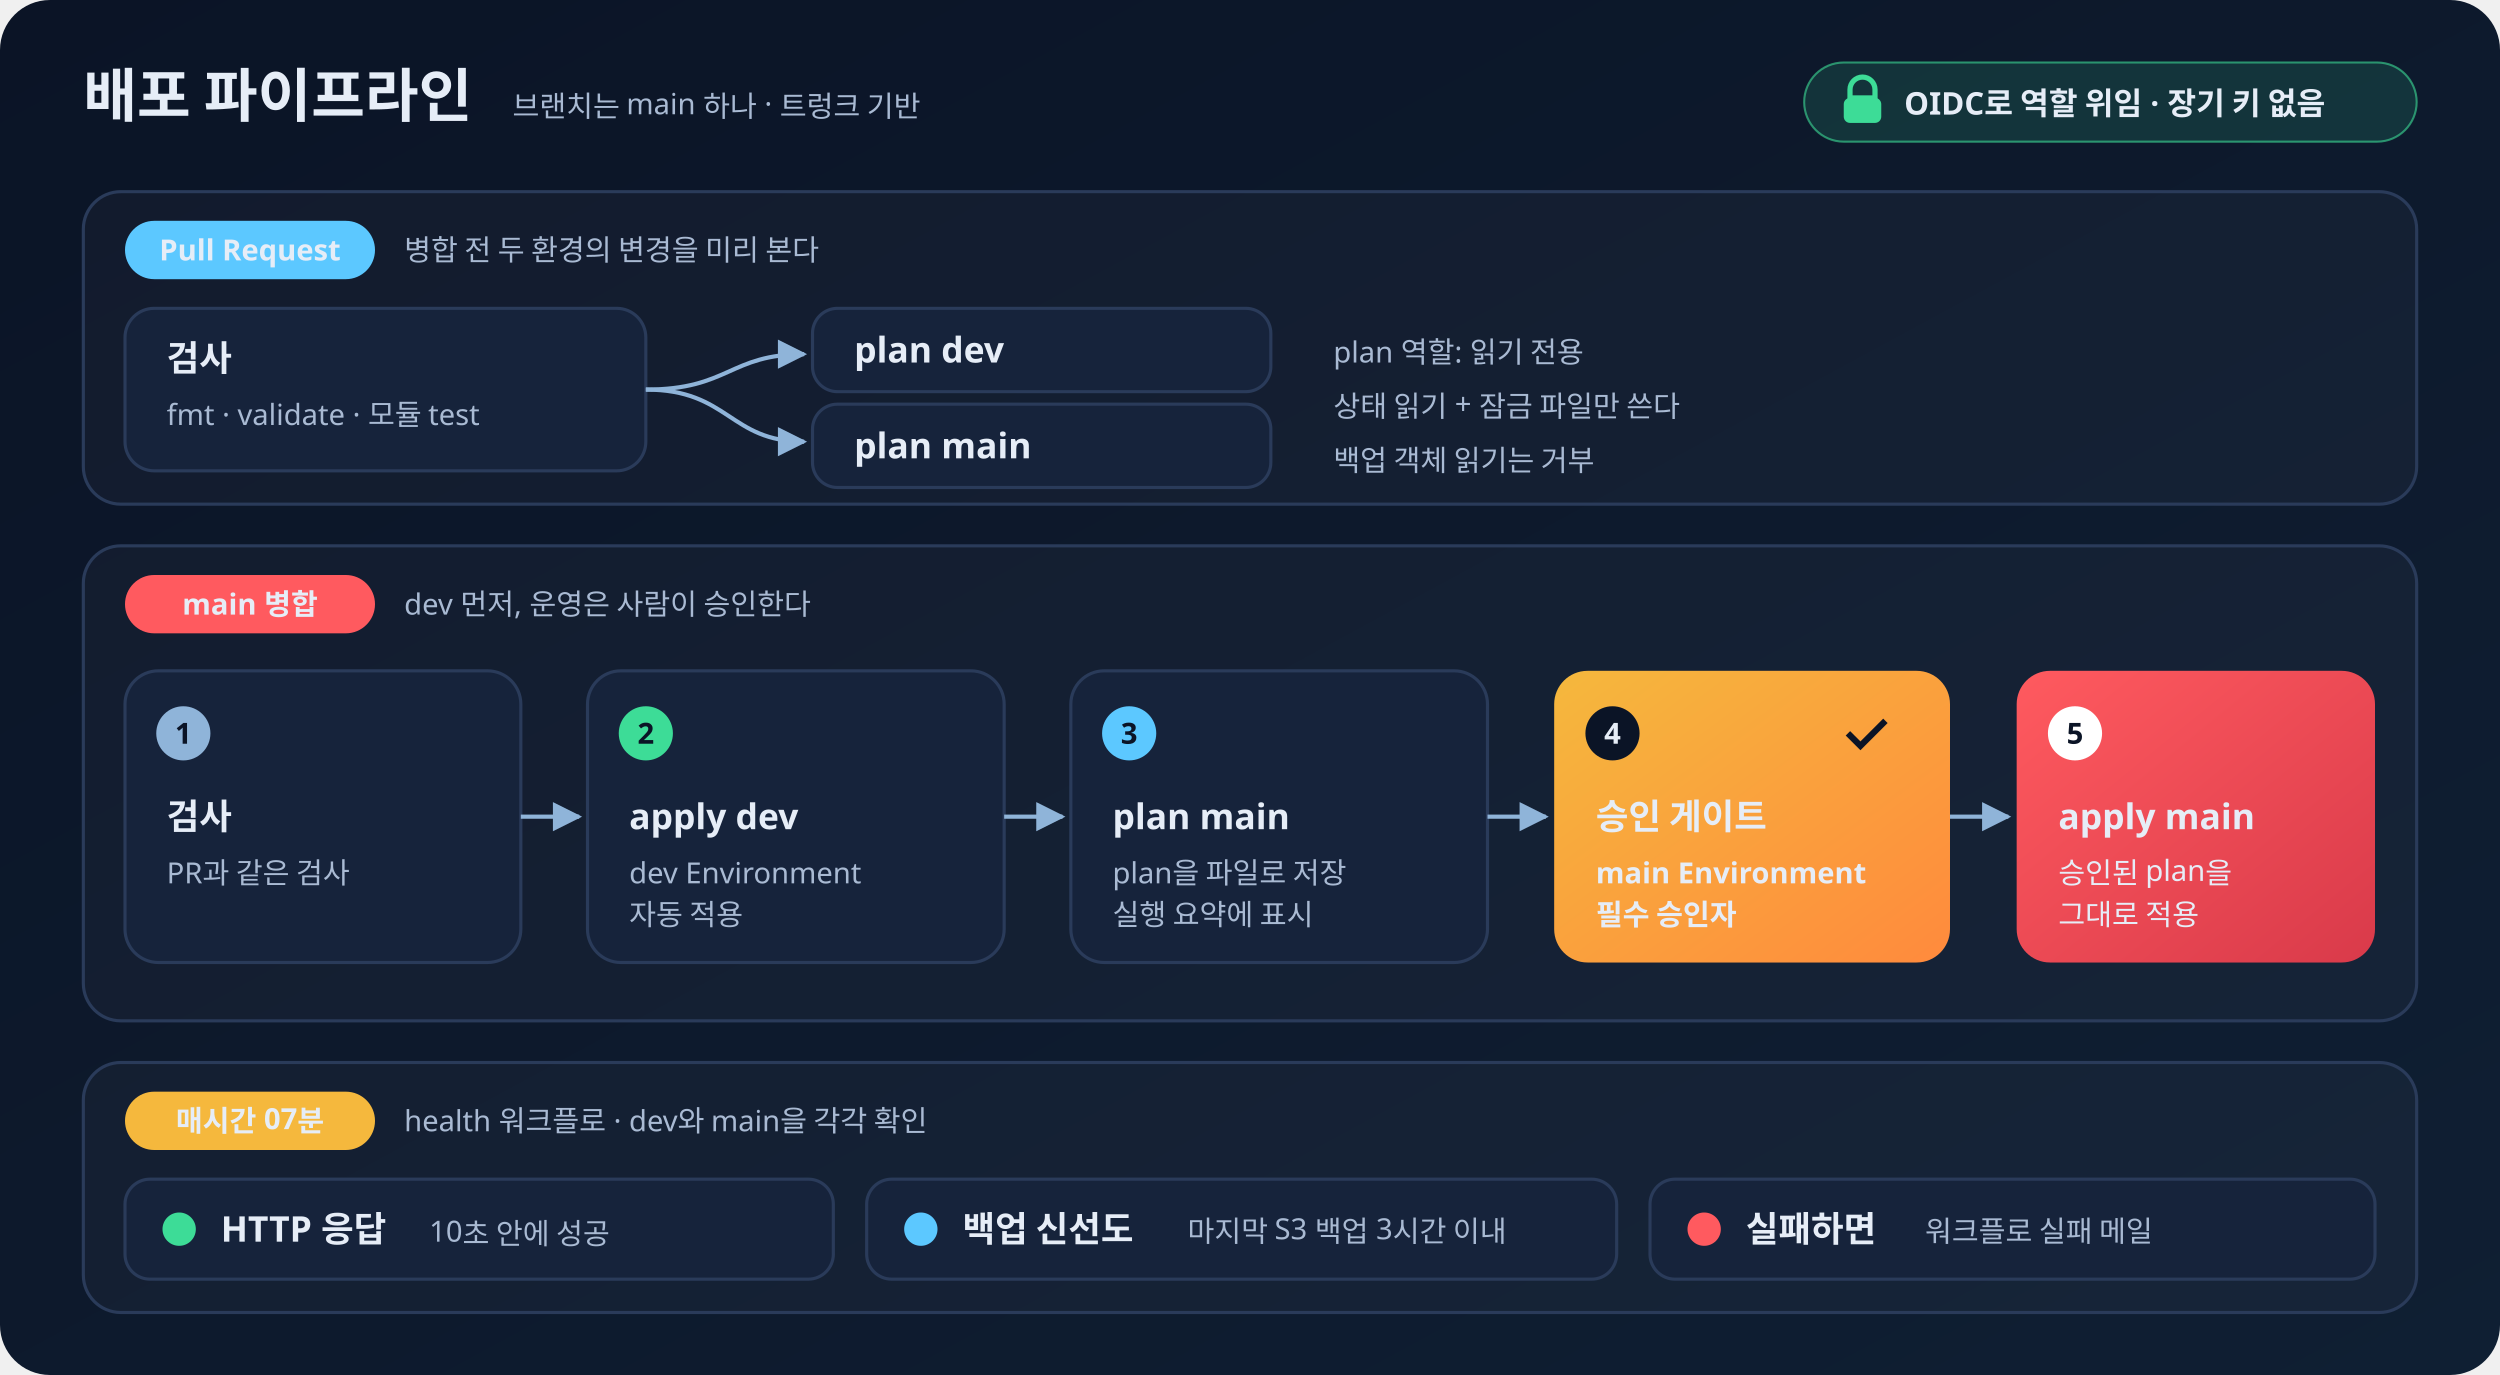
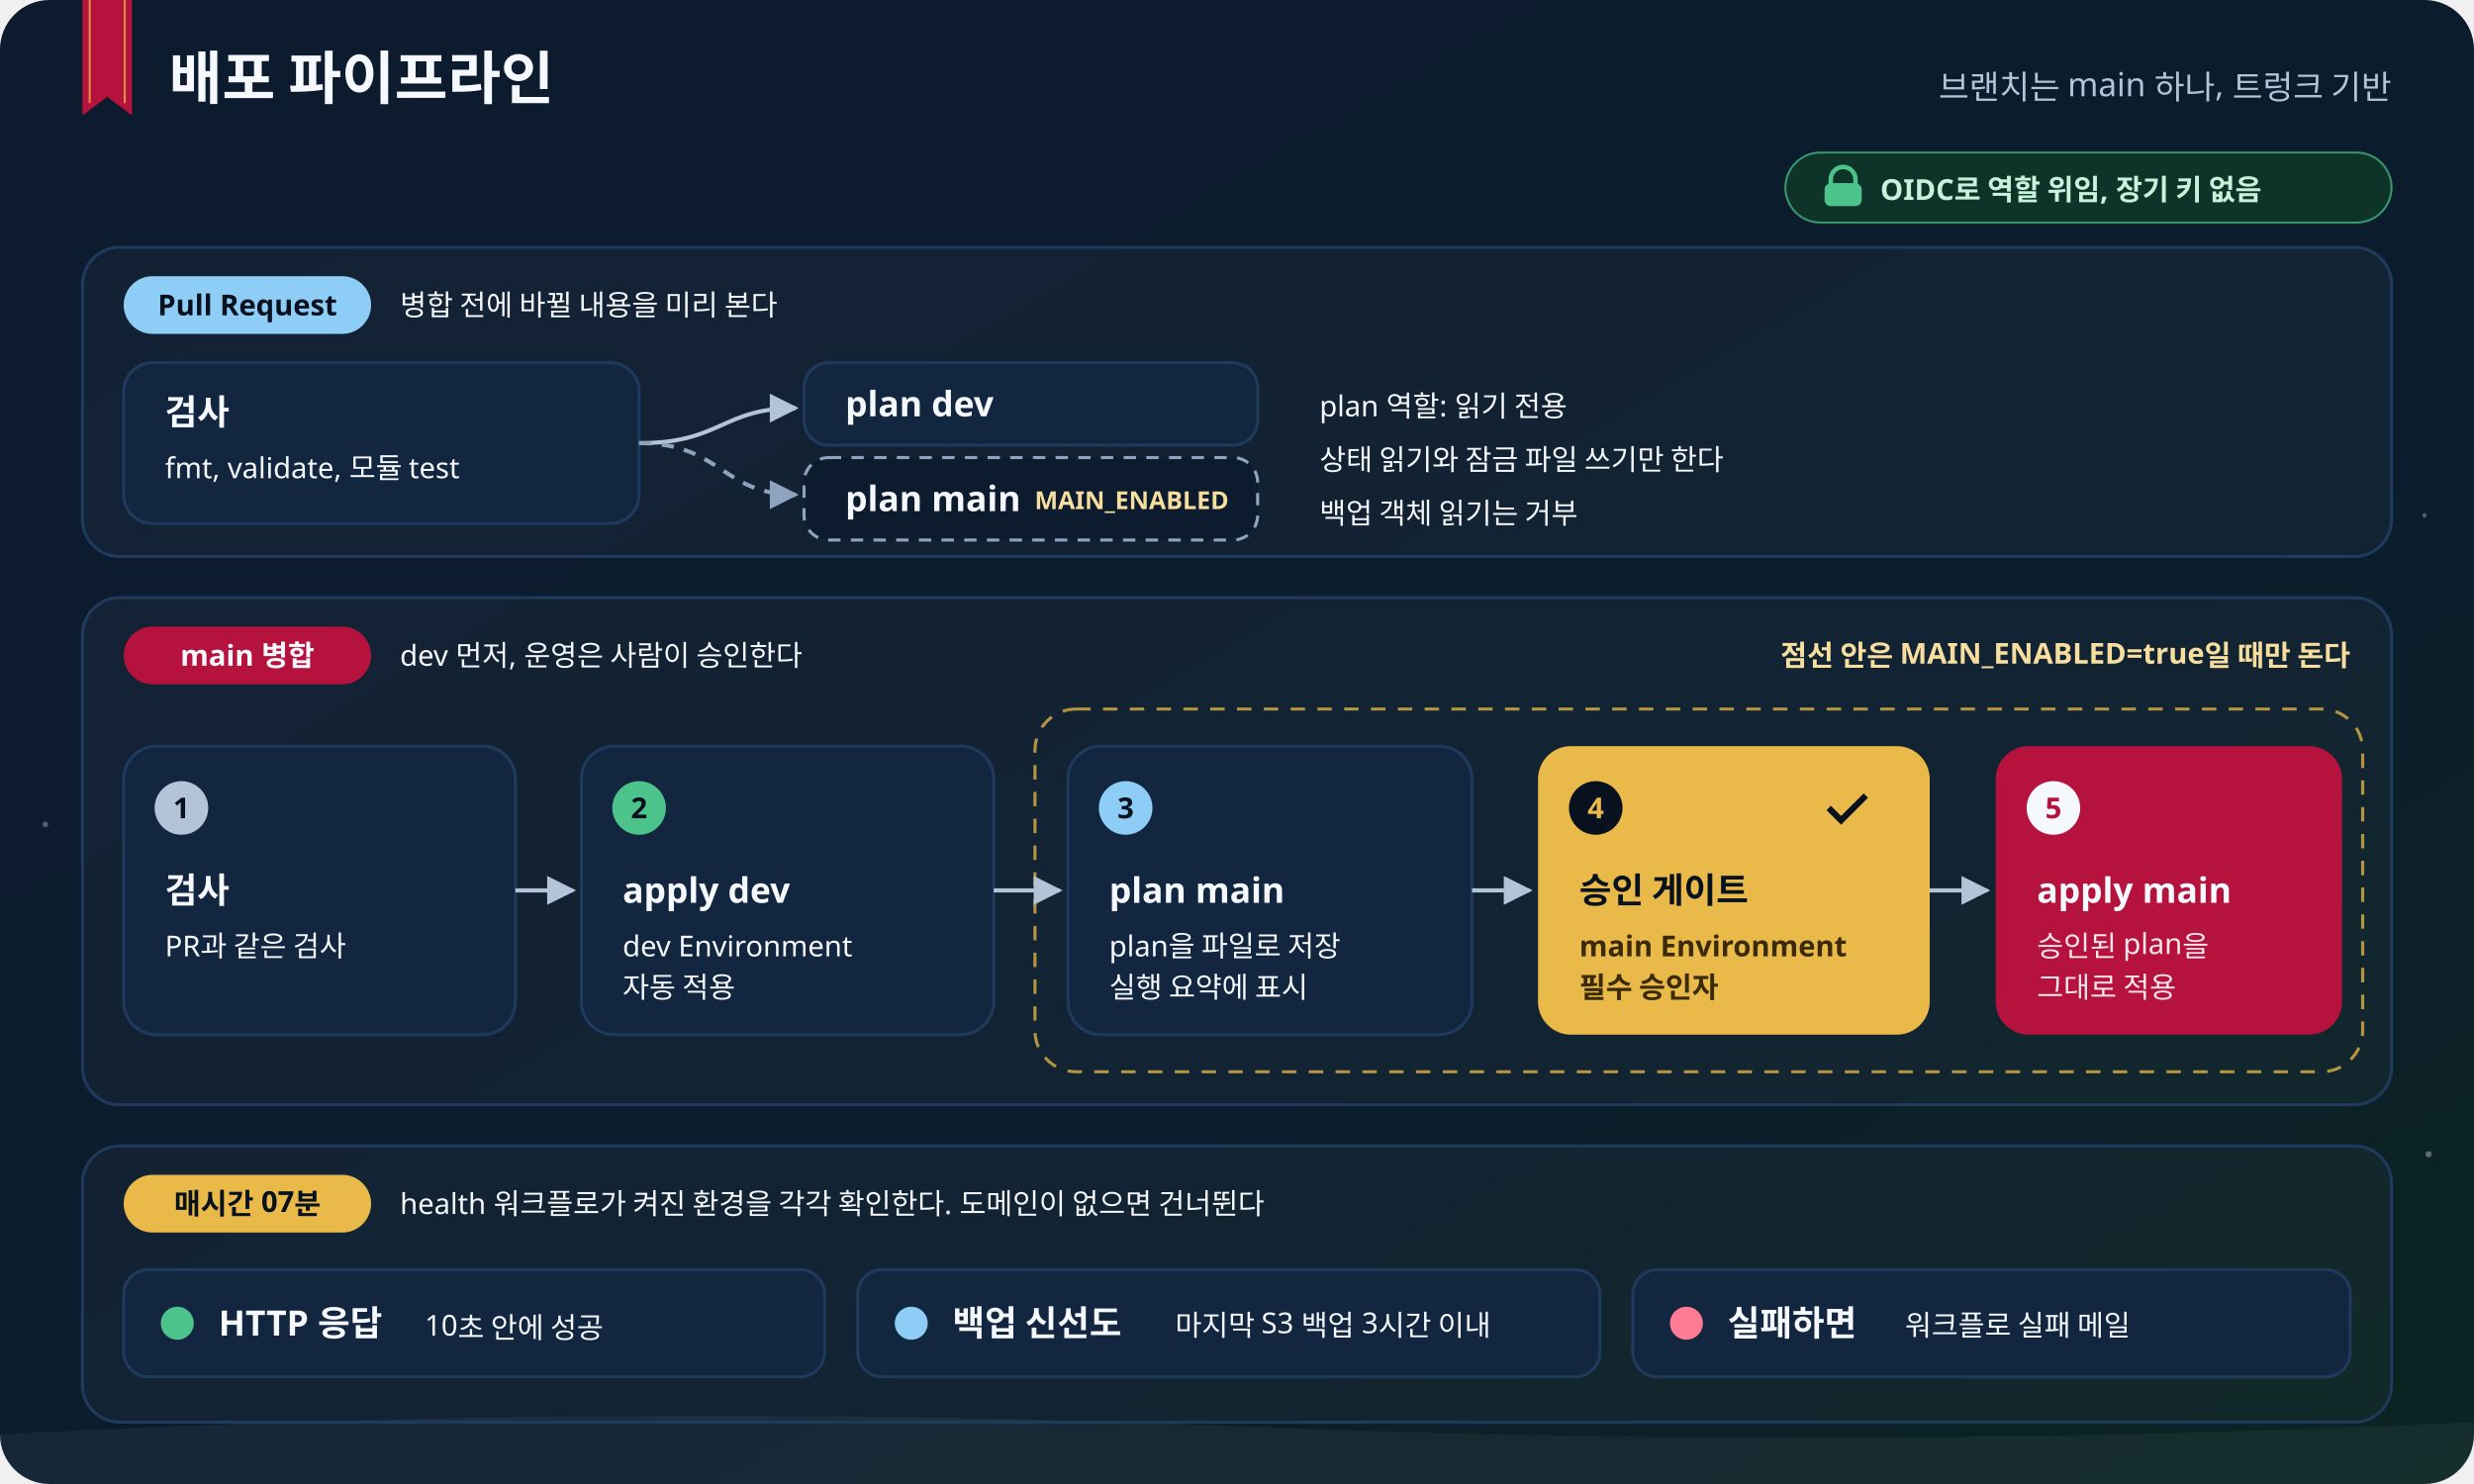
- <svg xmlns="http://www.w3.org/2000/svg" viewBox="0 0 1200 660" width="1200" height="660" role="img" aria-label="GitHub Actions 배포 파이프라인">
+ <svg xmlns="http://www.w3.org/2000/svg" viewBox="0 0 1200 720" width="1200" height="720" role="img" aria-label="GitHub Actions 배포 파이프라인. PR에서 plan, main 병합 후 dev 적용, MAIN_ENABLED=true일 때만 운영 plan, 승인, 적용. 매시간 상태 확인">
  <defs>
    <linearGradient id="bg" x1="0" y1="0" x2="1" y2="1">
-       <stop offset="0" stop-color="#0B1426" />
-       <stop offset="1" stop-color="#0F1F33" />
-     </linearGradient>
-     <linearGradient id="gate" x1="0" y1="0" x2="1" y2="1">
-       <stop offset="0" stop-color="#F5B83D" />
-       <stop offset="1" stop-color="#FF8A3D" />
-     </linearGradient>
-     <linearGradient id="go" x1="0" y1="0" x2="1" y2="1">
-       <stop offset="0" stop-color="#FF5A5F" />
-       <stop offset="1" stop-color="#D93A4A" />
+       <stop offset="0" stop-color="#0C1B2E" />
+       <stop offset="0.62" stop-color="#0B1D2D" />
+       <stop offset="1" stop-color="#0B2422" />
    </linearGradient>
    <marker id="arr" viewBox="0 0 10 10" refX="9" refY="5" markerWidth="7" markerHeight="7" orient="auto">
-       <path d="M0,0 L10,5 L0,10 z" fill="#8FB4D9" />
+       <path d="M0,0 L10,5 L0,10 z" fill="#B4C4D8" />
    </marker>
+     <marker id="arrLater" viewBox="0 0 10 10" refX="9" refY="5" markerWidth="7" markerHeight="7" orient="auto">
+       <path d="M0,0 L10,5 L0,10 z" fill="#8DA3BE" />
+     </marker>
+     <symbol id="flake" viewBox="-10 -10 20 20" overflow="visible">
+       <g fill="none" stroke-width="1.3" stroke-linecap="round">
+         <g transform="rotate(0)">
+           <path d="M0,-9 V9" />
+           <path d="M-2.6,-7.4 L0,-5 L2.6,-7.4" />
+           <path d="M-2.6,7.4 L0,5 L2.6,7.4" />
+         </g>
+         <g transform="rotate(60)">
+           <path d="M0,-9 V9" />
+           <path d="M-2.6,-7.4 L0,-5 L2.6,-7.4" />
+           <path d="M-2.6,7.4 L0,5 L2.6,7.4" />
+         </g>
+         <g transform="rotate(120)">
+           <path d="M0,-9 V9" />
+           <path d="M-2.6,-7.4 L0,-5 L2.6,-7.4" />
+           <path d="M-2.6,7.4 L0,5 L2.6,7.4" />
+         </g>
+       </g>
+     </symbol>
    <style>
-       text { font-family: Pretendard, 'Apple SD Gothic Neo', 'Noto Sans KR', 'Segoe UI', sans-serif; fill: #E6EDF7; }
-       .row { fill: #FFFFFF; fill-opacity: 0.03; stroke: #2A3B5A; stroke-width: 1.5; }
-       .card { fill: #16233B; stroke: #2A3B5A; stroke-width: 1.5; }
+       text { font-family: 'Pretendard', 'Apple SD Gothic Neo', 'Malgun Gothic', 'Noto Sans KR', 'Segoe UI', system-ui, sans-serif; }
+       text:not([fill]) { fill: #F5F8FC; }
+       .card { fill: #12263F; stroke: #1E3A5C; stroke-width: 1.5; }
+       .inner { fill: #183152; stroke: #2B4A70; stroke-width: 1; }
+       .ghost { fill: #0C1B2E; stroke: #8DA3BE; stroke-width: 1.5; stroke-dasharray: 6 5; }
      .h { font-size: 17px; font-weight: 700; }
-       .s { font-size: 14px; fill: #A9BAD3; }
-       .tag { font-size: 14px; font-weight: 800; }
-       .line { stroke: #8FB4D9; stroke-width: 2; fill: none; }
-       .num { font-size: 14px; font-weight: 800; fill: #0B1426; }
+       .s { font-size: 14px; fill: #B4C4D8; }
+       .xs { font-size: 14px; fill: #B4C4D8; }
+       .code { font-family: ui-monospace, 'SF Mono', 'D2Coding', Consolas, 'Liberation Mono', monospace; font-size: 14px; fill: #8ECDF5; }
+       .line { stroke: #B4C4D8; stroke-width: 2; fill: none; }
+       .later { stroke: #8DA3BE; stroke-width: 2; fill: none; stroke-dasharray: 6 5; }
+       
    </style>
  </defs>
-   <rect width="1200" height="660" rx="24" fill="url(#bg)" />
-   <text x="40" y="56" font-size="28" font-weight="800">배포 파이프라인</text>
-   <text x="246" y="56" class="s" font-size="16">브랜치는 main 하나 · 트렁크 기반</text>
-   <g transform="translate(866,30)">
-     <rect width="294" height="38" rx="19" fill="#3DDC97" fill-opacity="0.14" stroke="#3DDC97" stroke-opacity="0.6" />
-     <path d="M22,13 a6,6 0 0 1 12,0 v4 h-12 z" fill="none" stroke="#3DDC97" stroke-width="2.5" />
-     <rect x="19" y="17" width="18" height="12" rx="3" fill="#3DDC97" />
-     <text x="48" y="25" font-size="15" font-weight="700" fill="#BFF5DC">OIDC로 역할 위임 · 장기 키 없음</text>
+   <rect width="1200" height="720" rx="24" fill="url(#bg)" />
+   <path d="M0,696 Q300,680 600,692 T1200,690 V696 A24,24 0 0 1 1176,720 H24 A24,24 0 0 1 0,696 z" fill="#F5F8FC" opacity="0.05" />
+   <g fill="#F5F8FC">
+     <circle cx="1150" cy="82" r="1.4" opacity="0.35" />
+     <circle cx="1176" cy="250" r="1.1" opacity="0.3" />
+     <circle cx="22" cy="400" r="1.4" opacity="0.3" />
+     <circle cx="1178" cy="560" r="1.5" opacity="0.35" />
  </g>
-   <rect class="row" x="40" y="92" width="1120" height="150" rx="18" />
-   <rect x="60" y="106" width="120" height="28" rx="14" fill="#5CC8FF" />
-   <text class="tag" x="120" y="125" text-anchor="middle" fill="#0B1426">Pull Request</text>
-   <text class="s" x="194" y="125">병합 전 두 환경의 변경을 미리 본다</text>
-   <rect class="card" x="60" y="148" width="250" height="78" rx="14" />
-   <text class="h" x="80" y="178">검사</text>
-   <text class="s" x="80" y="204">fmt · validate · 모듈 test</text>
-   <path class="line" d="M310,187 C350,187 350,170 386,170" marker-end="url(#arr)" />
-   <path class="line" d="M310,187 C350,187 350,212 386,212" marker-end="url(#arr)" />
-   <rect class="card" x="390" y="148" width="220" height="40" rx="12" />
-   <text class="h" x="410" y="174">plan dev</text>
-   <rect class="card" x="390" y="194" width="220" height="40" rx="12" />
-   <text class="h" x="410" y="220">plan main</text>
-   <text class="s" x="640" y="174">plan 역할: 읽기 전용</text>
-   <text class="s" x="640" y="200">상태 읽기 + 잠금 파일만 쓴다</text>
-   <text class="s" x="640" y="226">백업 객체 읽기는 거부</text>
-   <rect class="row" x="40" y="262" width="1120" height="228" rx="18" />
-   <rect x="60" y="276" width="120" height="28" rx="14" fill="#FF5A5F" />
-   <text class="tag" x="120" y="295" text-anchor="middle" fill="#FFFFFF">main 병합</text>
-   <text class="s" x="194" y="295">dev 먼저, 운영은 사람이 승인한다</text>
-   <g transform="translate(60,322)">
+   <path d="M40,0 H64 V56 L52,47 L40,56 z" fill="#B5123E" />
+   <path d="M43.5,0 V50 M60.5,0 V50" stroke="#E9B949" stroke-width="1" opacity="0.75" />
+   <text x="82" y="48" font-size="28" font-weight="800">배포 파이프라인</text>
+   <text x="1160" y="48" text-anchor="end" font-size="16" fill="#B4C4D8">브랜치는 main 하나, 트렁크 기반</text>
+   <g transform="translate(866,74)">
+     <rect width="294" height="34" rx="17" fill="#0E3328" stroke="#4CC38A" stroke-opacity="0.7" />
+     <path d="M22,13 a6,6 0 0 1 12,0 v3 h-12 z" fill="none" stroke="#4CC38A" stroke-width="2.2" />
+     <rect x="19" y="15" width="18" height="11" rx="3" fill="#4CC38A" />
+     <text x="46" y="23" font-size="14" font-weight="700" fill="#C6F2DB">OIDC로 역할 위임, 장기 키 없음</text>
+   </g>
+   <rect x="40" y="120" width="1120" height="150" rx="18" fill="#F5F8FC" fill-opacity="0.03" stroke="#1E3A5C" stroke-width="1.5" />
+   <rect x="60" y="134" width="120" height="28" rx="14" fill="#8ECDF5" />
+   <text x="120" y="153" text-anchor="middle" font-size="14" font-weight="800" fill="#08121F">Pull Request</text>
+   <text class="s" x="194" y="153">병합 전에 바뀔 내용을 미리 본다</text>
+   <rect class="card" x="60" y="176" width="250" height="78" rx="14" />
+   <text class="h" x="80" y="206">검사</text>
+   <text class="s" x="80" y="232">fmt, validate, 모듈 test</text>
+   <path class="line" d="M310,215 C350,215 350,198 386,198" marker-end="url(#arr)" />
+   <path class="later" d="M310,215 C350,215 350,240 386,240" marker-end="url(#arrLater)" />
+   <rect class="card" x="390" y="176" width="220" height="40" rx="12" />
+   <text class="h" x="410" y="202">plan dev</text>
+   <rect class="ghost" x="390" y="222" width="220" height="40" rx="12" />
+   <text class="h" x="410" y="248">plan main</text>
+   <text x="596" y="247" text-anchor="end" font-size="12" font-weight="700" fill="#F7DE9F">MAIN_ENABLED</text>
+   <text class="s" x="640" y="202">plan 역할: 읽기 전용</text>
+   <text class="s" x="640" y="228">상태 읽기와 잠금 파일 쓰기만 한다</text>
+   <text class="s" x="640" y="254">백업 객체 읽기는 거부</text>
+   <rect x="40" y="290" width="1120" height="246" rx="18" fill="#F5F8FC" fill-opacity="0.03" stroke="#1E3A5C" stroke-width="1.5" />
+   <rect x="60" y="304" width="120" height="28" rx="14" fill="#B5123E" />
+   <text x="120" y="323" text-anchor="middle" font-size="14" font-weight="800" fill="#F5F8FC">main 병합</text>
+   <text class="s" x="194" y="323">dev 먼저, 운영은 사람이 승인한다</text>
+   <text x="1140" y="323" text-anchor="end" font-size="14" font-weight="700" fill="#F7DE9F">점선 안은 MAIN_ENABLED=true일 때만 돈다</text>
+   <rect x="502" y="344" width="644" height="176" rx="20" fill="none" stroke="#E9B949" stroke-opacity="0.75" stroke-width="1.5" stroke-dasharray="7 6" />
+   <g transform="translate(60,362)">
    <rect class="card" width="190" height="140" rx="16" />
-     <circle cx="28" cy="30" r="13" fill="#8FB4D9" />
-     <text class="num" x="28" y="35" text-anchor="middle">1</text>
+     <circle cx="28" cy="30" r="13" fill="#B4C4D8" />
+     <text x="28" y="35" text-anchor="middle" font-size="14" font-weight="800" fill="#08121F">1</text>
    <text class="h" x="20" y="76">검사</text>
    <text class="s" x="20" y="102">PR과 같은 검사</text>
  </g>
-   <path class="line" d="M250,392 H278" marker-end="url(#arr)" />
-   <g transform="translate(282,322)">
-     <rect class="card" width="200" height="140" rx="16" stroke="#3DDC97" />
-     <circle cx="28" cy="30" r="13" fill="#3DDC97" />
-     <text class="num" x="28" y="35" text-anchor="middle">2</text>
+   <path class="line" d="M250,432 H278" marker-end="url(#arr)" />
+   <g transform="translate(282,362)">
+     <rect class="card" width="200" height="140" rx="16" stroke="#4CC38A" />
+     <circle cx="28" cy="30" r="13" fill="#4CC38A" />
+     <text x="28" y="35" text-anchor="middle" font-size="14" font-weight="800" fill="#08121F">2</text>
    <text class="h" x="20" y="76">apply dev</text>
    <text class="s" x="20" y="102">dev Environment</text>
    <text class="s" x="20" y="122">자동 적용</text>
  </g>
-   <path class="line" d="M482,392 H510" marker-end="url(#arr)" />
-   <g transform="translate(514,322)">
-     <rect class="card" width="200" height="140" rx="16" />
-     <circle cx="28" cy="30" r="13" fill="#5CC8FF" />
-     <text class="num" x="28" y="35" text-anchor="middle">3</text>
+   <path class="line" d="M482,432 H514" marker-end="url(#arr)" />
+   <g transform="translate(518,362)">
+     <rect class="card" width="196" height="140" rx="16" />
+     <circle cx="28" cy="30" r="13" fill="#8ECDF5" />
+     <text x="28" y="35" text-anchor="middle" font-size="14" font-weight="800" fill="#08121F">3</text>
    <text class="h" x="20" y="76">plan main</text>
    <text class="s" x="20" y="102">plan을 파일로 저장</text>
    <text class="s" x="20" y="122">실행 요약에 표시</text>
  </g>
-   <path class="line" d="M714,392 H742" marker-end="url(#arr)" />
-   <g transform="translate(746,322)">
-     <rect width="190" height="140" rx="16" fill="url(#gate)" />
-     <circle cx="28" cy="30" r="13" fill="#0B1426" />
-     <text x="28" y="35" text-anchor="middle" font-size="14" font-weight="800" fill="#F5B83D">4</text>
-     <g transform="translate(150,30)" fill="none" stroke="#0B1426" stroke-width="3">
-       <path d="M-9,0 l6,6 l12,-12" />
-     </g>
-     <text x="20" y="76" font-size="17" font-weight="800" fill="#0B1426">승인 게이트</text>
-     <text x="20" y="102" font-size="14" font-weight="600" fill="#3A2400">main Environment</text>
-     <text x="20" y="122" font-size="14" font-weight="600" fill="#3A2400">필수 승인자</text>
+   <path class="line" d="M714,432 H742" marker-end="url(#arr)" />
+   <g transform="translate(746,362)">
+     <rect width="190" height="140" rx="16" fill="#E9B949" />
+     <circle cx="28" cy="30" r="13" fill="#08121F" />
+     <text x="28" y="35" text-anchor="middle" font-size="14" font-weight="800" fill="#E9B949">4</text>
+     <path d="M141,30 l6,6 l12,-12" fill="none" stroke="#08121F" stroke-width="3" />
+     <text x="20" y="76" font-size="17" font-weight="800" fill="#08121F">승인 게이트</text>
+     <text x="20" y="102" font-size="14" font-weight="600" fill="#3A2A05">main Environment</text>
+     <text x="20" y="122" font-size="14" font-weight="600" fill="#3A2A05">필수 승인자</text>
  </g>
-   <path class="line" d="M936,392 H964" marker-end="url(#arr)" />
-   <g transform="translate(968,322)">
-     <rect width="172" height="140" rx="16" fill="url(#go)" />
-     <circle cx="28" cy="30" r="13" fill="#FFFFFF" />
-     <text class="num" x="28" y="35" text-anchor="middle" fill="#D93A4A">5</text>
-     <text x="20" y="76" font-size="17" font-weight="800" fill="#FFFFFF">apply main</text>
-     <text x="20" y="102" font-size="14" fill="#FFE3E3">승인된 plan을</text>
-     <text x="20" y="122" font-size="14" fill="#FFE3E3">그대로 적용</text>
+   <path class="line" d="M936,432 H964" marker-end="url(#arr)" />
+   <g transform="translate(968,362)">
+     <rect width="168" height="140" rx="16" fill="#B5123E" />
+     <circle cx="28" cy="30" r="13" fill="#F5F8FC" />
+     <text x="28" y="35" text-anchor="middle" font-size="14" font-weight="800" fill="#B5123E">5</text>
+     <text x="20" y="76" font-size="17" font-weight="800" fill="#F5F8FC">apply main</text>
+     <text x="20" y="102" font-size="14" fill="#FFE6EB">승인된 plan을</text>
+     <text x="20" y="122" font-size="14" fill="#FFE6EB">그대로 적용</text>
  </g>
-   <rect class="row" x="40" y="510" width="1120" height="120" rx="18" />
-   <rect x="60" y="524" width="120" height="28" rx="14" fill="#F5B83D" />
-   <text class="tag" x="120" y="543" text-anchor="middle" fill="#0B1426">매시간 07분</text>
-   <text class="s" x="194" y="543">health 워크플로 · dev와 main을 각각 확인</text>
-   <g transform="translate(60,566)">
-     <rect class="card" width="340" height="48" rx="12" />
-     <circle cx="26" cy="24" r="8" fill="#3DDC97" />
-     <text class="h" x="46" y="30">HTTP 응답</text>
-     <text class="s" x="146" y="30">10초 안에 성공</text>
+   <rect x="40" y="556" width="1120" height="134" rx="18" fill="#F5F8FC" fill-opacity="0.03" stroke="#1E3A5C" stroke-width="1.5" />
+   <rect x="60" y="570" width="120" height="28" rx="14" fill="#E9B949" />
+   <text x="120" y="589" text-anchor="middle" font-size="14" font-weight="800" fill="#08121F">매시간 07분</text>
+   <text class="s" x="194" y="589">health 워크플로가 켜진 환경을 각각 확인한다. 도메인이 없으면 건너뛴다</text>
+   <g transform="translate(60,616)">
+     <rect class="card" width="340" height="52" rx="12" />
+     <circle cx="26" cy="26" r="8" fill="#4CC38A" />
+     <text class="h" x="46" y="32">HTTP 응답</text>
+     <text class="s" x="146" y="32">10초 안에 성공</text>
  </g>
-   <g transform="translate(416,566)">
-     <rect class="card" width="360" height="48" rx="12" />
-     <circle cx="26" cy="24" r="8" fill="#5CC8FF" />
-     <text class="h" x="46" y="30">백업 신선도</text>
-     <text class="s" x="154" y="30">마지막 S3 백업 3시간 이내</text>
+   <g transform="translate(416,616)">
+     <rect class="card" width="360" height="52" rx="12" />
+     <circle cx="26" cy="26" r="8" fill="#8ECDF5" />
+     <text class="h" x="46" y="32">백업 신선도</text>
+     <text class="s" x="154" y="32">마지막 S3 백업 3시간 이내</text>
  </g>
-   <g transform="translate(792,566)">
-     <rect class="card" width="348" height="48" rx="12" />
-     <circle cx="26" cy="24" r="8" fill="#FF5A5F" />
-     <text class="h" x="46" y="30">실패하면</text>
-     <text class="s" x="132" y="30">워크플로 실패 메일</text>
+   <g transform="translate(792,616)">
+     <rect class="card" width="348" height="52" rx="12" />
+     <circle cx="26" cy="26" r="8" fill="#FF7A93" />
+     <text class="h" x="46" y="32">실패하면</text>
+     <text class="s" x="132" y="32">워크플로 실패 메일</text>
  </g>
</svg>
